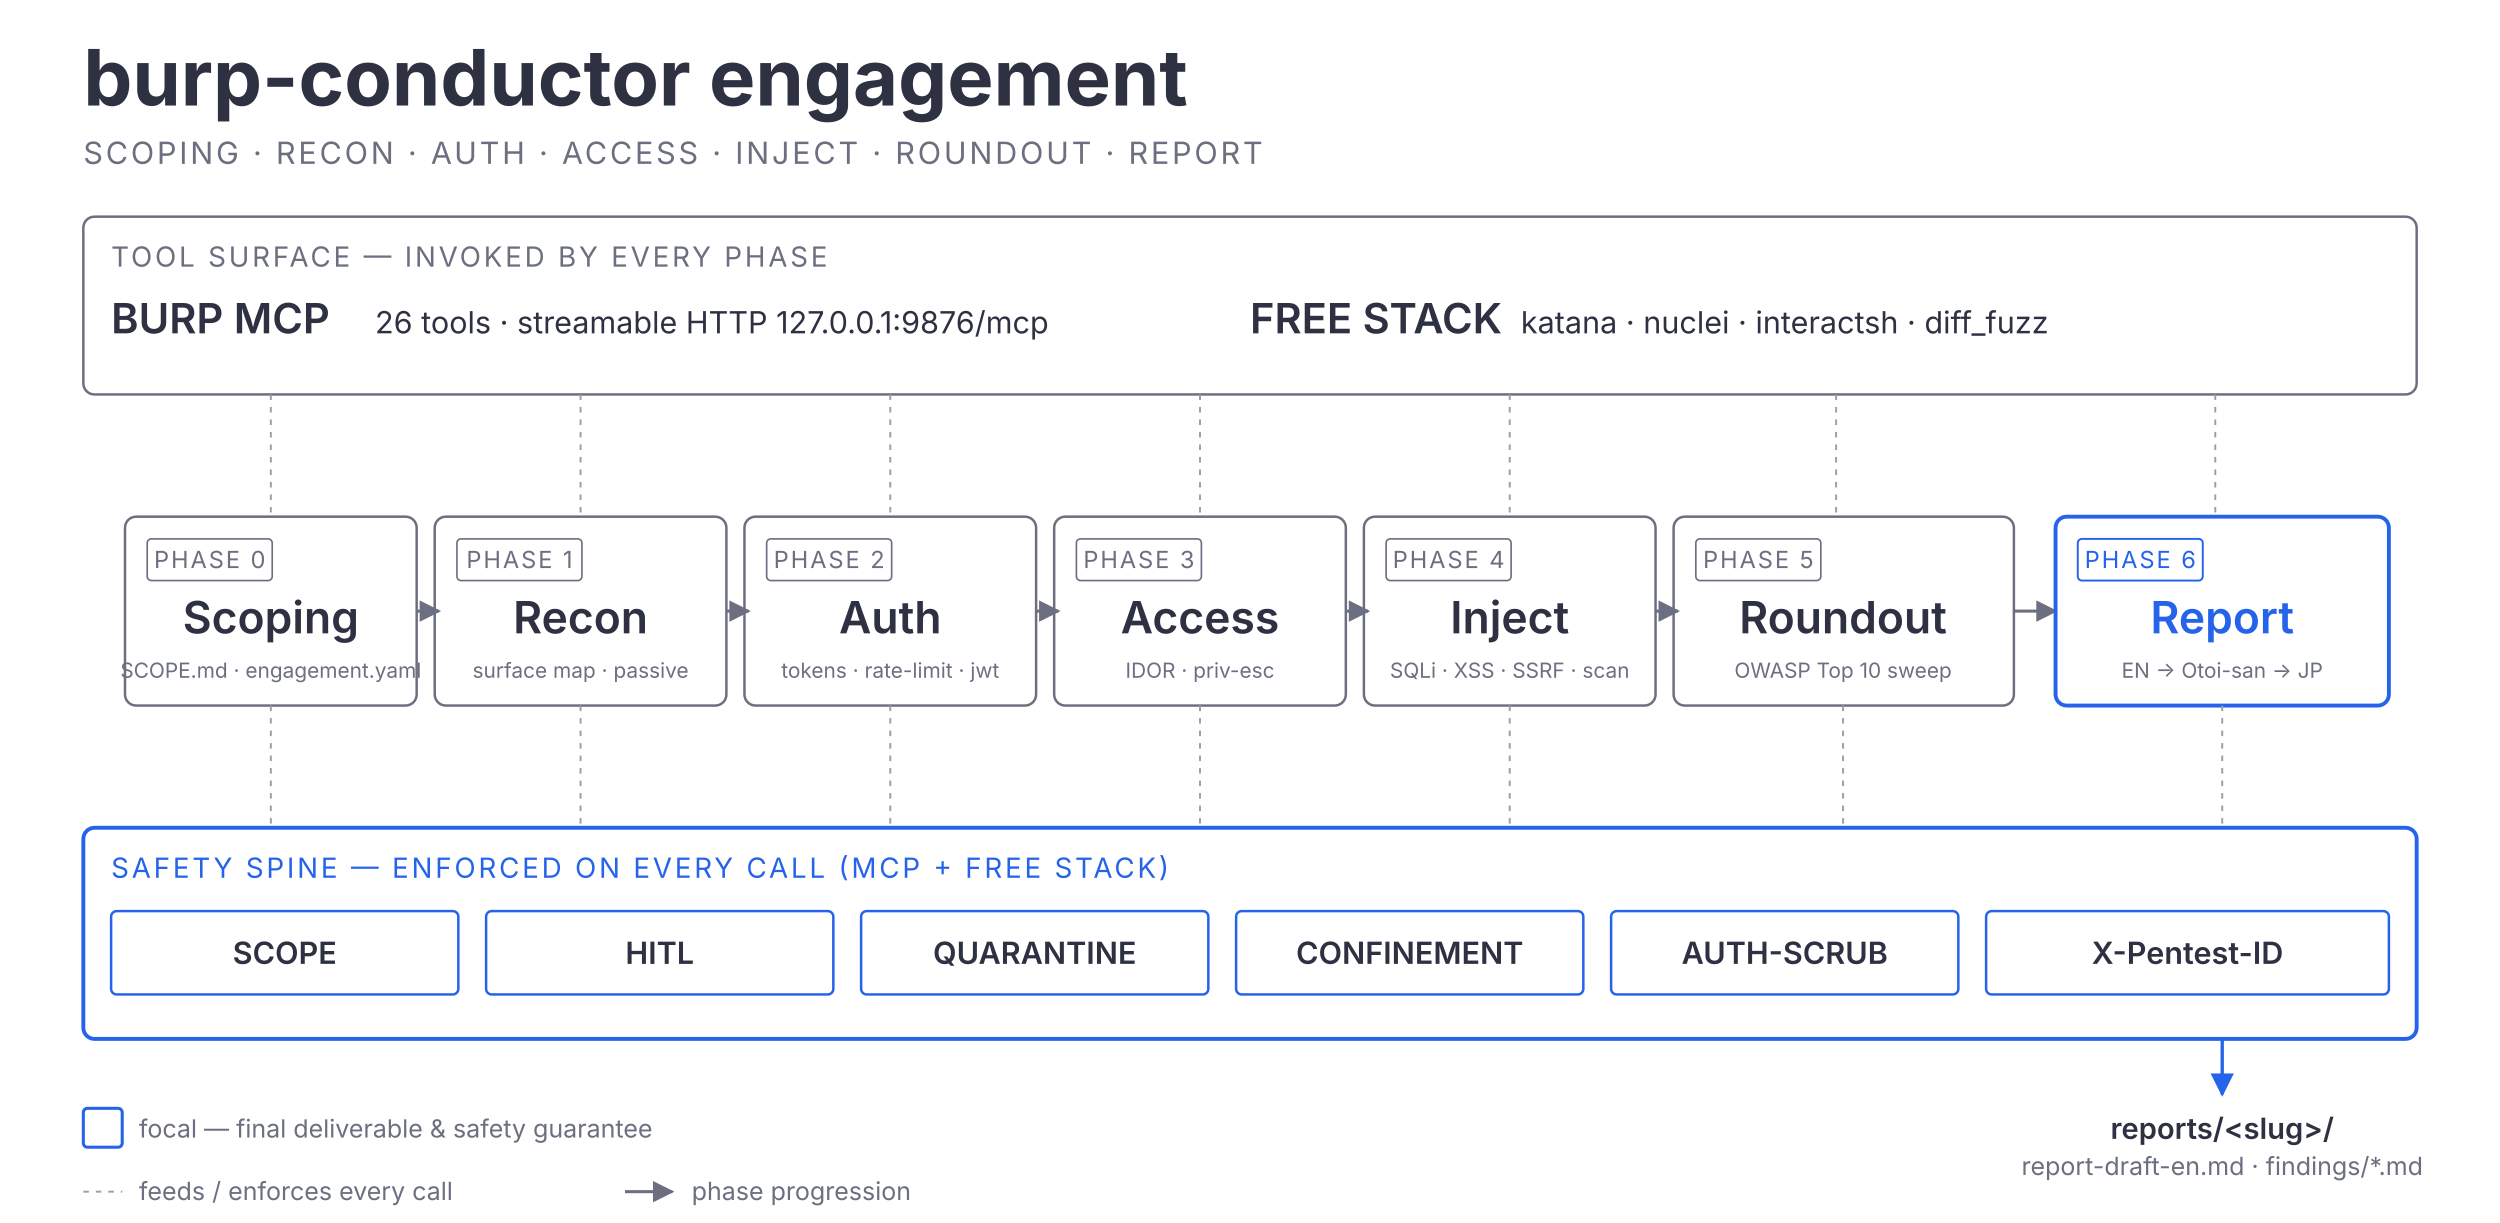
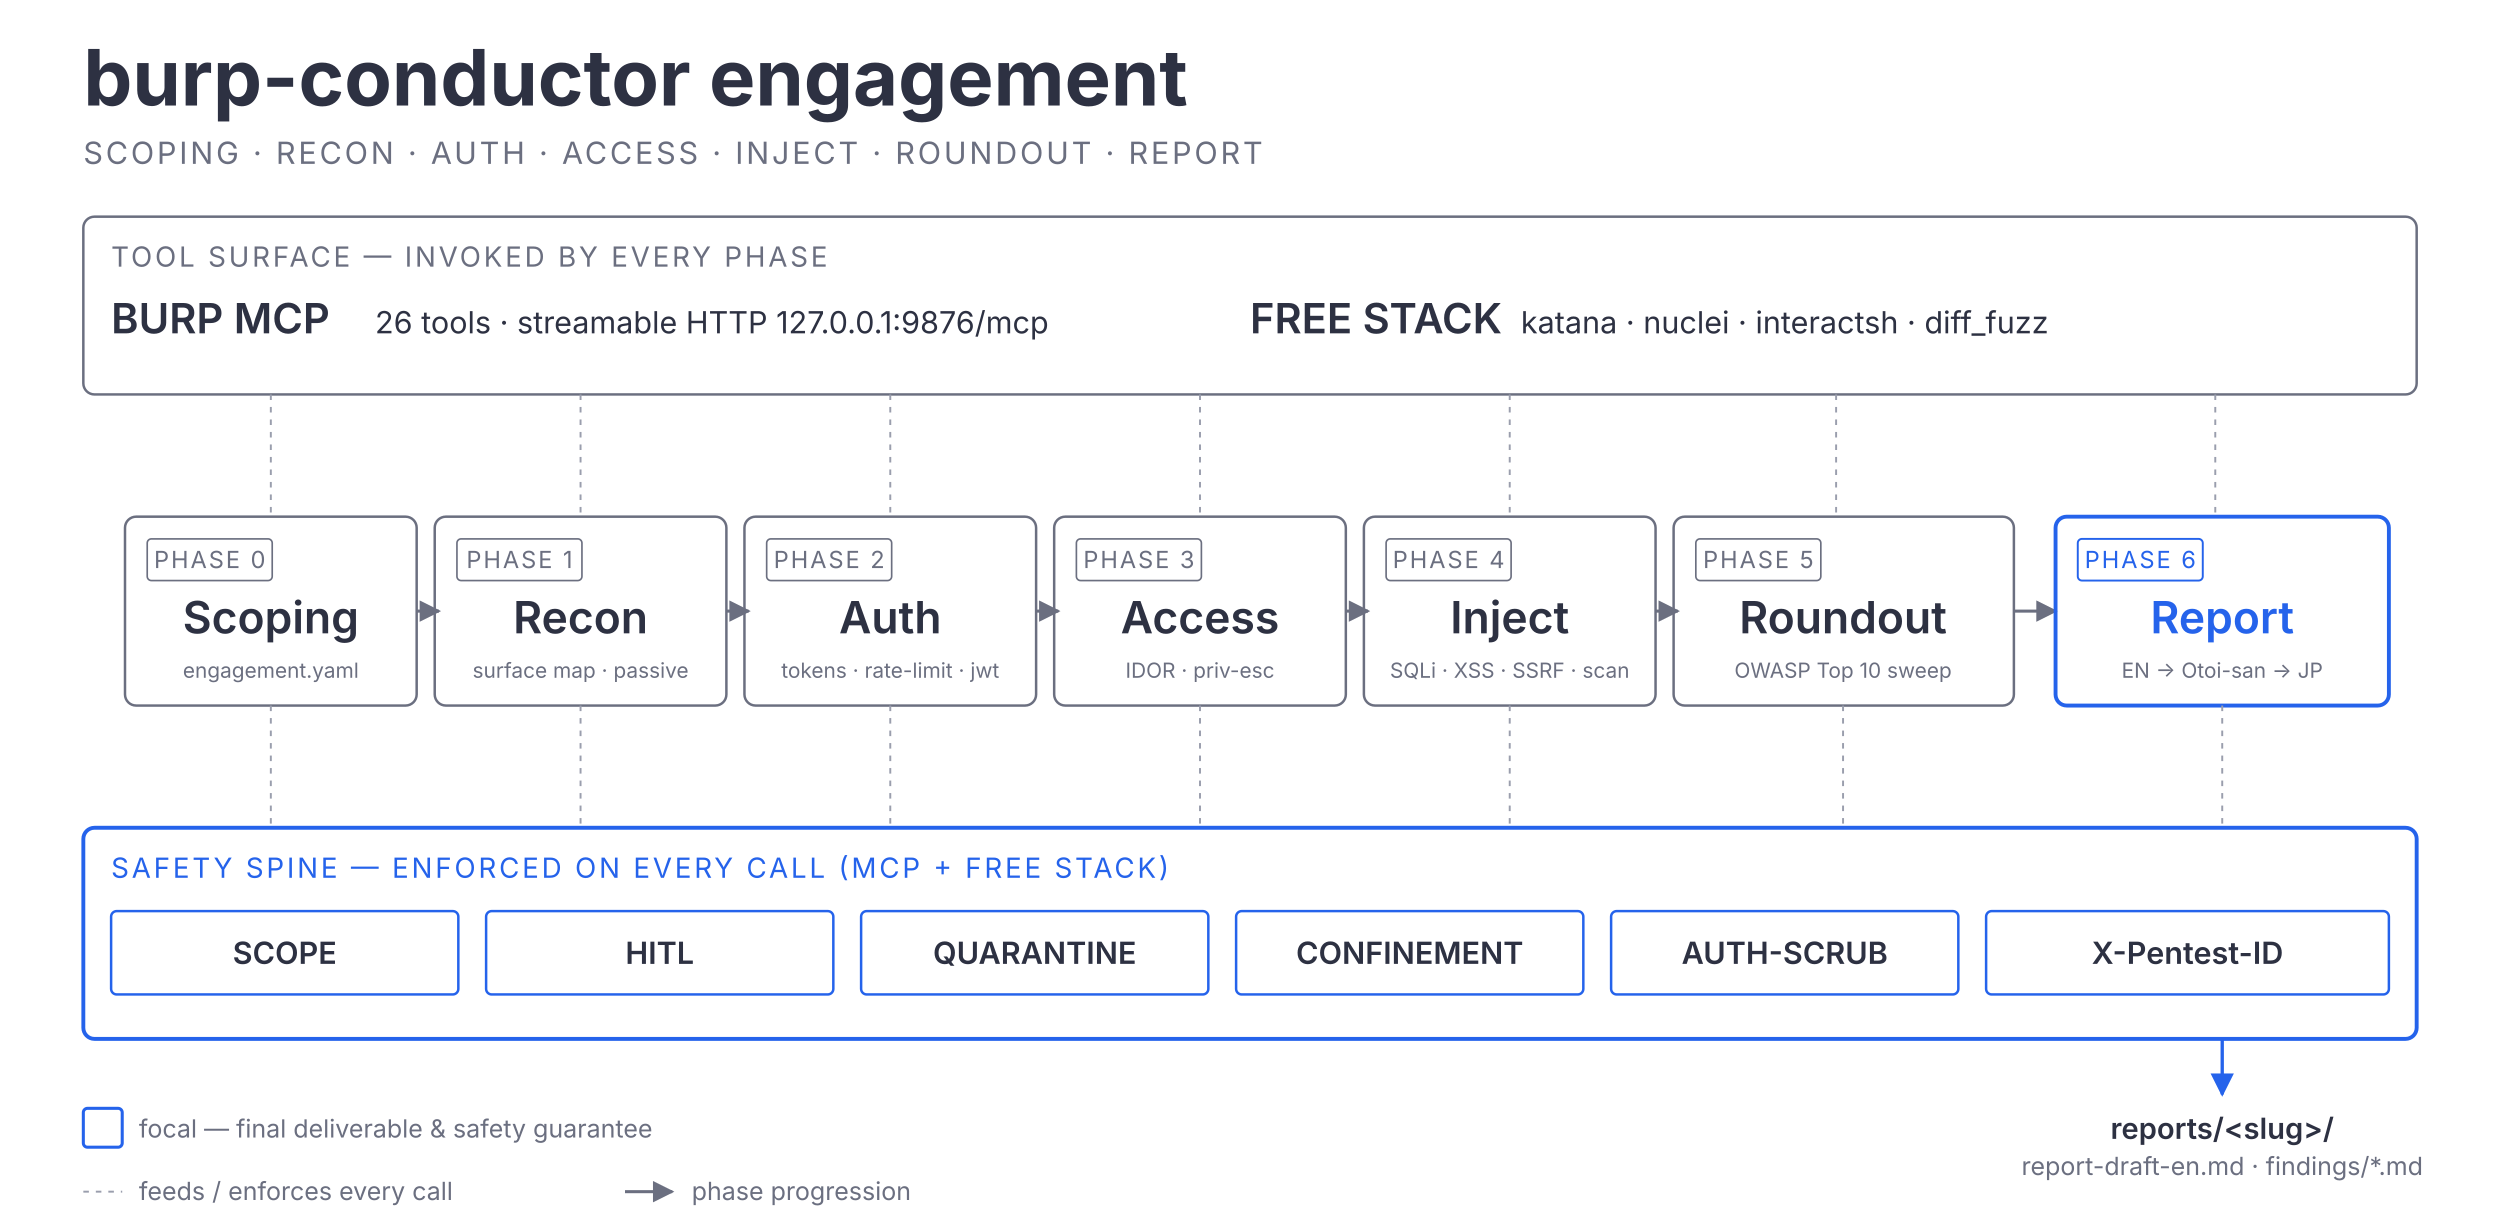
<svg xmlns="http://www.w3.org/2000/svg" viewBox="0 0 1800 880" role="img" aria-labelledby="t d" font-family="'Geist','Inter','Helvetica Neue',Arial,sans-serif">
  <style>
    .ink    { fill: #2d3142; }
    .muted  { fill: #6b6f80; }
    .soft   { stroke: #6b6f80; }
    .faint  { stroke: #9a9ead; }
    .accent-fill   { fill: #2563eb; }
    .accent-stroke { stroke: #2563eb; }
    @media (prefers-color-scheme: dark) {
      .ink   { fill: #e8ebf0; }
      .muted { fill: #a8adbb; }
      .soft  { stroke: #a8adbb; }
      .faint { stroke: #6b6f80; }
      .accent-fill   { fill: #60a5fa; }
      .accent-stroke { stroke: #60a5fa; }
      #arrow-head  path { fill: #a8adbb; }
      #arrow-acc   path { fill: #60a5fa; }
    }
  </style>
  <defs>
    <marker id="arrow-head" viewBox="0 0 10 10" refX="9" refY="5" markerWidth="7" markerHeight="7" orient="auto-start-reverse">
      <path d="M 0 0 L 10 5 L 0 10 z" fill="#6b6f80" />
    </marker>
    <marker id="arrow-acc" viewBox="0 0 10 10" refX="9" refY="5" markerWidth="7" markerHeight="7" orient="auto-start-reverse">
      <path d="M 0 0 L 10 5 L 0 10 z" fill="#2563eb" />
    </marker>
  </defs>
  <text x="60" y="76" font-size="56" font-weight="700" class="ink">burp-conductor engagement</text>
  <text x="60" y="118" font-size="22" letter-spacing="2" class="muted">SCOPING · RECON · AUTH · ACCESS · INJECT · ROUNDOUT · REPORT</text>
  <rect x="60" y="156" width="1680" height="128" rx="8" fill="none" class="soft" stroke-width="1.8" />
  <text x="80" y="192" font-size="20" letter-spacing="2" class="muted">TOOL SURFACE — INVOKED BY EVERY PHASE</text>
  <text x="80" y="240" font-size="30" font-weight="600" class="ink">BURP MCP</text>
  <text x="270" y="240" font-size="22" class="ink">26 tools · streamable HTTP 127.0.0.1:9876/mcp</text>
  <text x="900" y="240" font-size="30" font-weight="600" class="ink">FREE STACK</text>
  <text x="1095" y="240" font-size="22" class="ink">katana · nuclei · interactsh · diff_fuzz</text>
  <g stroke-width="1.4" stroke-dasharray="4,5" fill="none" class="faint">
    <line x1="195" y1="284" x2="195" y2="372" />
    <line x1="418" y1="284" x2="418" y2="372" />
    <line x1="641" y1="284" x2="641" y2="372" />
    <line x1="864" y1="284" x2="864" y2="372" />
    <line x1="1087" y1="284" x2="1087" y2="372" />
    <line x1="1322" y1="284" x2="1322" y2="372" />
    <line x1="1595" y1="284" x2="1595" y2="372" />
  </g>
  <g stroke-width="2.2" fill="none" class="soft" marker-end="url(#arrow-head)">
    <line x1="300" y1="440" x2="316" y2="440" />
    <line x1="523" y1="440" x2="539" y2="440" />
    <line x1="746" y1="440" x2="762" y2="440" />
    <line x1="969" y1="440" x2="985" y2="440" />
    <line x1="1192" y1="440" x2="1208" y2="440" />
    <line x1="1450" y1="440" x2="1480" y2="440" />
  </g>
  <g>
    <rect x="90" y="372" width="210" height="136" rx="8" fill="none" class="soft" stroke-width="1.8" />
    <rect x="106" y="388" width="90" height="30" rx="3" fill="none" class="soft" stroke-width="1.2" />
    <text x="151" y="409" font-size="17" letter-spacing="1.4" class="muted" text-anchor="middle">PHASE 0</text>
    <text x="195" y="456" font-size="32" font-weight="600" class="ink" text-anchor="middle">Scoping</text>
-     <text x="195" y="488" font-size="15" class="muted" text-anchor="middle">SCOPE.md · engagement.yaml</text>
+     <text x="195" y="488" font-size="15" class="muted" text-anchor="middle">engagement.yaml</text>
    <rect x="313" y="372" width="210" height="136" rx="8" fill="none" class="soft" stroke-width="1.8" />
    <rect x="329" y="388" width="90" height="30" rx="3" fill="none" class="soft" stroke-width="1.2" />
    <text x="374" y="409" font-size="17" letter-spacing="1.4" class="muted" text-anchor="middle">PHASE 1</text>
    <text x="418" y="456" font-size="32" font-weight="600" class="ink" text-anchor="middle">Recon</text>
    <text x="418" y="488" font-size="15" class="muted" text-anchor="middle">surface map · passive</text>
    <rect x="536" y="372" width="210" height="136" rx="8" fill="none" class="soft" stroke-width="1.8" />
    <rect x="552" y="388" width="90" height="30" rx="3" fill="none" class="soft" stroke-width="1.2" />
    <text x="597" y="409" font-size="17" letter-spacing="1.4" class="muted" text-anchor="middle">PHASE 2</text>
    <text x="641" y="456" font-size="32" font-weight="600" class="ink" text-anchor="middle">Auth</text>
    <text x="641" y="488" font-size="15" class="muted" text-anchor="middle">tokens · rate-limit · jwt</text>
    <rect x="759" y="372" width="210" height="136" rx="8" fill="none" class="soft" stroke-width="1.8" />
    <rect x="775" y="388" width="90" height="30" rx="3" fill="none" class="soft" stroke-width="1.2" />
    <text x="820" y="409" font-size="17" letter-spacing="1.4" class="muted" text-anchor="middle">PHASE 3</text>
    <text x="864" y="456" font-size="32" font-weight="600" class="ink" text-anchor="middle">Access</text>
    <text x="864" y="488" font-size="15" class="muted" text-anchor="middle">IDOR · priv-esc</text>
    <rect x="982" y="372" width="210" height="136" rx="8" fill="none" class="soft" stroke-width="1.8" />
    <rect x="998" y="388" width="90" height="30" rx="3" fill="none" class="soft" stroke-width="1.2" />
    <text x="1043" y="409" font-size="17" letter-spacing="1.4" class="muted" text-anchor="middle">PHASE 4</text>
    <text x="1087" y="456" font-size="32" font-weight="600" class="ink" text-anchor="middle">Inject</text>
    <text x="1087" y="488" font-size="15" class="muted" text-anchor="middle">SQLi · XSS · SSRF · scan</text>
    <rect x="1205" y="372" width="245" height="136" rx="8" fill="none" class="soft" stroke-width="1.8" />
    <rect x="1221" y="388" width="90" height="30" rx="3" fill="none" class="soft" stroke-width="1.2" />
    <text x="1266" y="409" font-size="17" letter-spacing="1.4" class="muted" text-anchor="middle">PHASE 5</text>
    <text x="1327" y="456" font-size="32" font-weight="600" class="ink" text-anchor="middle">Roundout</text>
    <text x="1327" y="488" font-size="15" class="muted" text-anchor="middle">OWASP Top 10 sweep</text>
    <rect x="1480" y="372" width="240" height="136" rx="8" fill="none" class="accent-stroke" stroke-width="2.8" />
    <rect x="1496" y="388" width="90" height="30" rx="3" fill="none" class="accent-stroke" stroke-width="1.4" />
    <text x="1541" y="409" font-size="17" letter-spacing="1.4" class="accent-fill" text-anchor="middle">PHASE 6</text>
    <text x="1600" y="456" font-size="32" font-weight="600" class="accent-fill" text-anchor="middle">Report</text>
    <text x="1600" y="488" font-size="15" class="muted" text-anchor="middle">EN → Otoi-san → JP</text>
  </g>
  <g stroke-width="1.4" stroke-dasharray="4,5" fill="none" class="faint">
    <line x1="195" y1="508" x2="195" y2="596" />
    <line x1="418" y1="508" x2="418" y2="596" />
    <line x1="641" y1="508" x2="641" y2="596" />
    <line x1="864" y1="508" x2="864" y2="596" />
    <line x1="1087" y1="508" x2="1087" y2="596" />
    <line x1="1327" y1="508" x2="1327" y2="596" />
    <line x1="1600" y1="508" x2="1600" y2="596" />
  </g>
  <rect x="60" y="596" width="1680" height="152" rx="8" fill="none" class="accent-stroke" stroke-width="2.8" />
  <text x="80" y="632" font-size="20" letter-spacing="2" class="accent-fill">SAFETY SPINE — ENFORCED ON EVERY CALL (MCP + FREE STACK)</text>
  <g font-size="22" font-weight="600">
    <rect x="80" y="656" width="250" height="60" rx="4" fill="none" class="accent-stroke" stroke-width="1.8" />
    <text x="205" y="694" text-anchor="middle" class="ink">SCOPE</text>
    <rect x="350" y="656" width="250" height="60" rx="4" fill="none" class="accent-stroke" stroke-width="1.8" />
    <text x="475" y="694" text-anchor="middle" class="ink">HITL</text>
    <rect x="620" y="656" width="250" height="60" rx="4" fill="none" class="accent-stroke" stroke-width="1.8" />
    <text x="745" y="694" text-anchor="middle" class="ink">QUARANTINE</text>
    <rect x="890" y="656" width="250" height="60" rx="4" fill="none" class="accent-stroke" stroke-width="1.8" />
    <text x="1015" y="694" text-anchor="middle" class="ink">CONFINEMENT</text>
    <rect x="1160" y="656" width="250" height="60" rx="4" fill="none" class="accent-stroke" stroke-width="1.8" />
    <text x="1285" y="694" text-anchor="middle" class="ink">AUTH-SCRUB</text>
    <rect x="1430" y="656" width="290" height="60" rx="4" fill="none" class="accent-stroke" stroke-width="1.8" />
    <text x="1575" y="694" text-anchor="middle" class="ink">X-Pentest-ID</text>
  </g>
  <line x1="1600" y1="748" x2="1600" y2="788" stroke-width="2.4" class="accent-stroke" marker-end="url(#arrow-acc)" />
  <text x="1600" y="820" text-anchor="middle" font-size="21" font-weight="600" class="ink">reports/&lt;slug&gt;/</text>
  <text x="1600" y="846" text-anchor="middle" font-size="18" class="muted">report-draft-en.md · findings/*.md</text>
  <g font-size="18">
    <rect x="60" y="798" width="28" height="28" rx="3" fill="none" class="accent-stroke" stroke-width="2.2" />
    <text x="100" y="819" class="muted">focal — final deliverable &amp; safety guarantee</text>
    <line x1="60" y1="858" x2="88" y2="858" stroke-width="1.4" stroke-dasharray="4,5" class="faint" />
    <text x="100" y="864" class="muted">feeds / enforces every call</text>
    <line x1="450" y1="858" x2="484" y2="858" stroke-width="2.2" class="soft" marker-end="url(#arrow-head)" />
    <text x="498" y="864" class="muted">phase progression</text>
  </g>
</svg>
